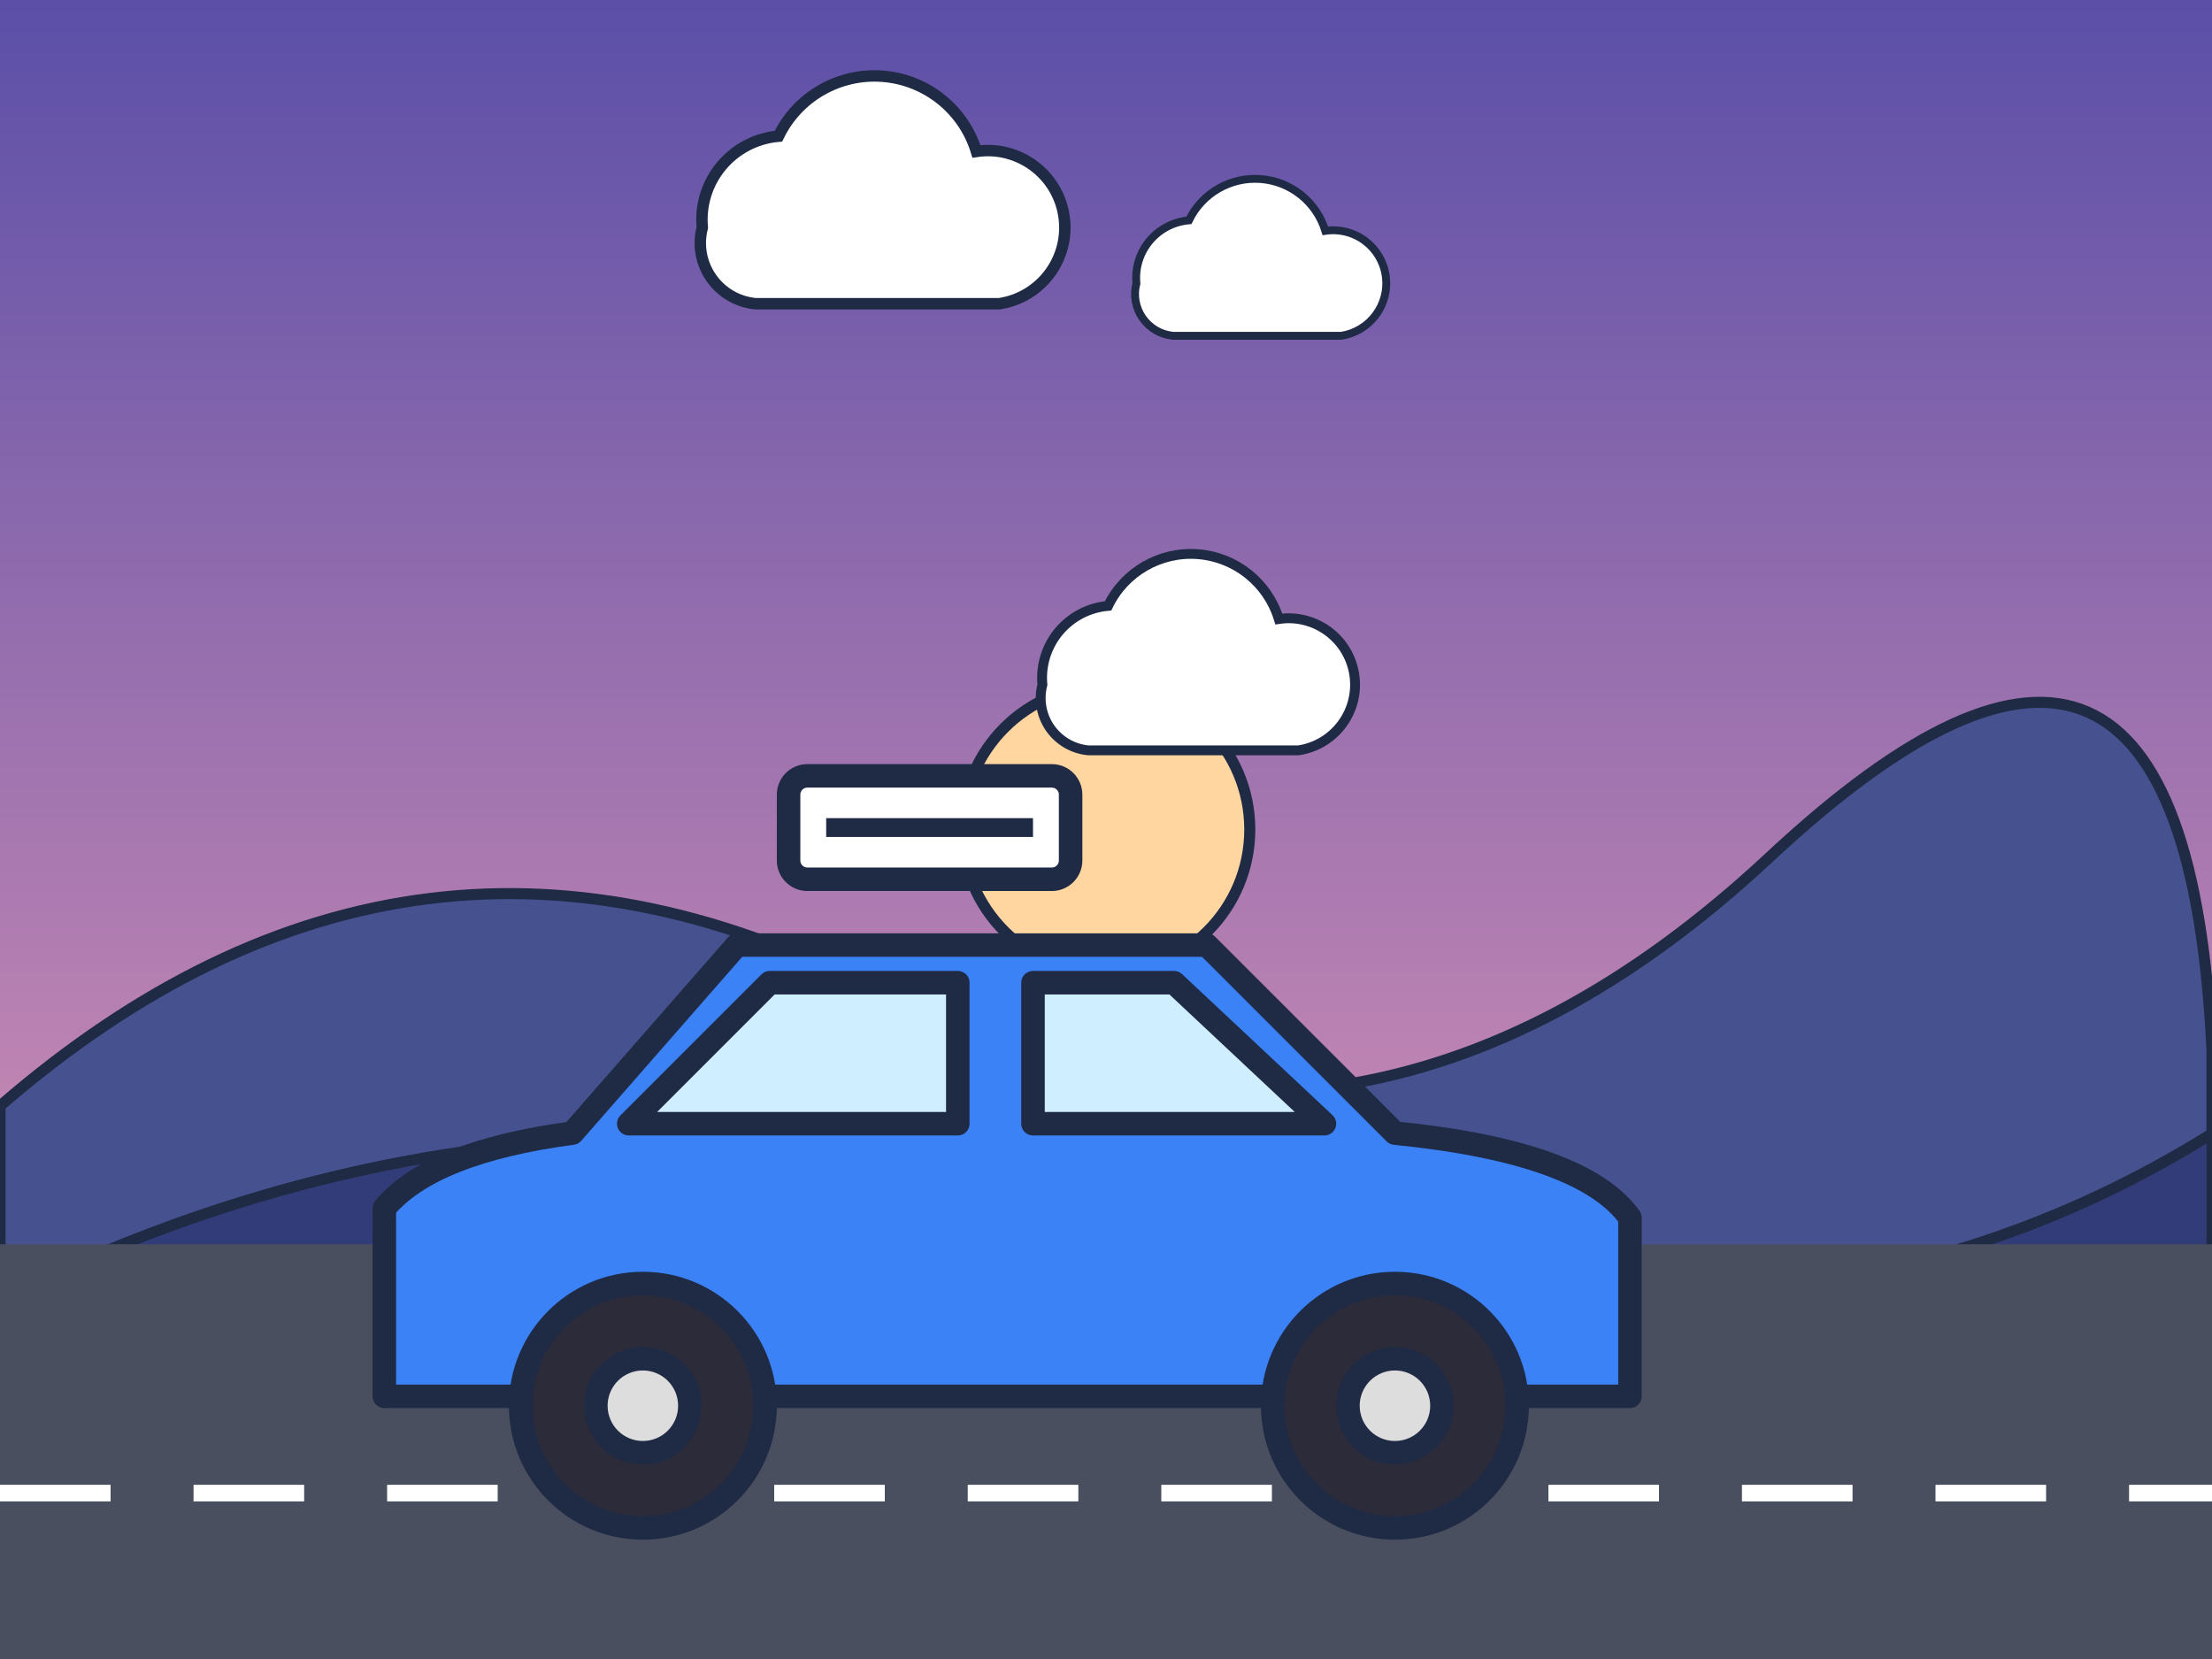
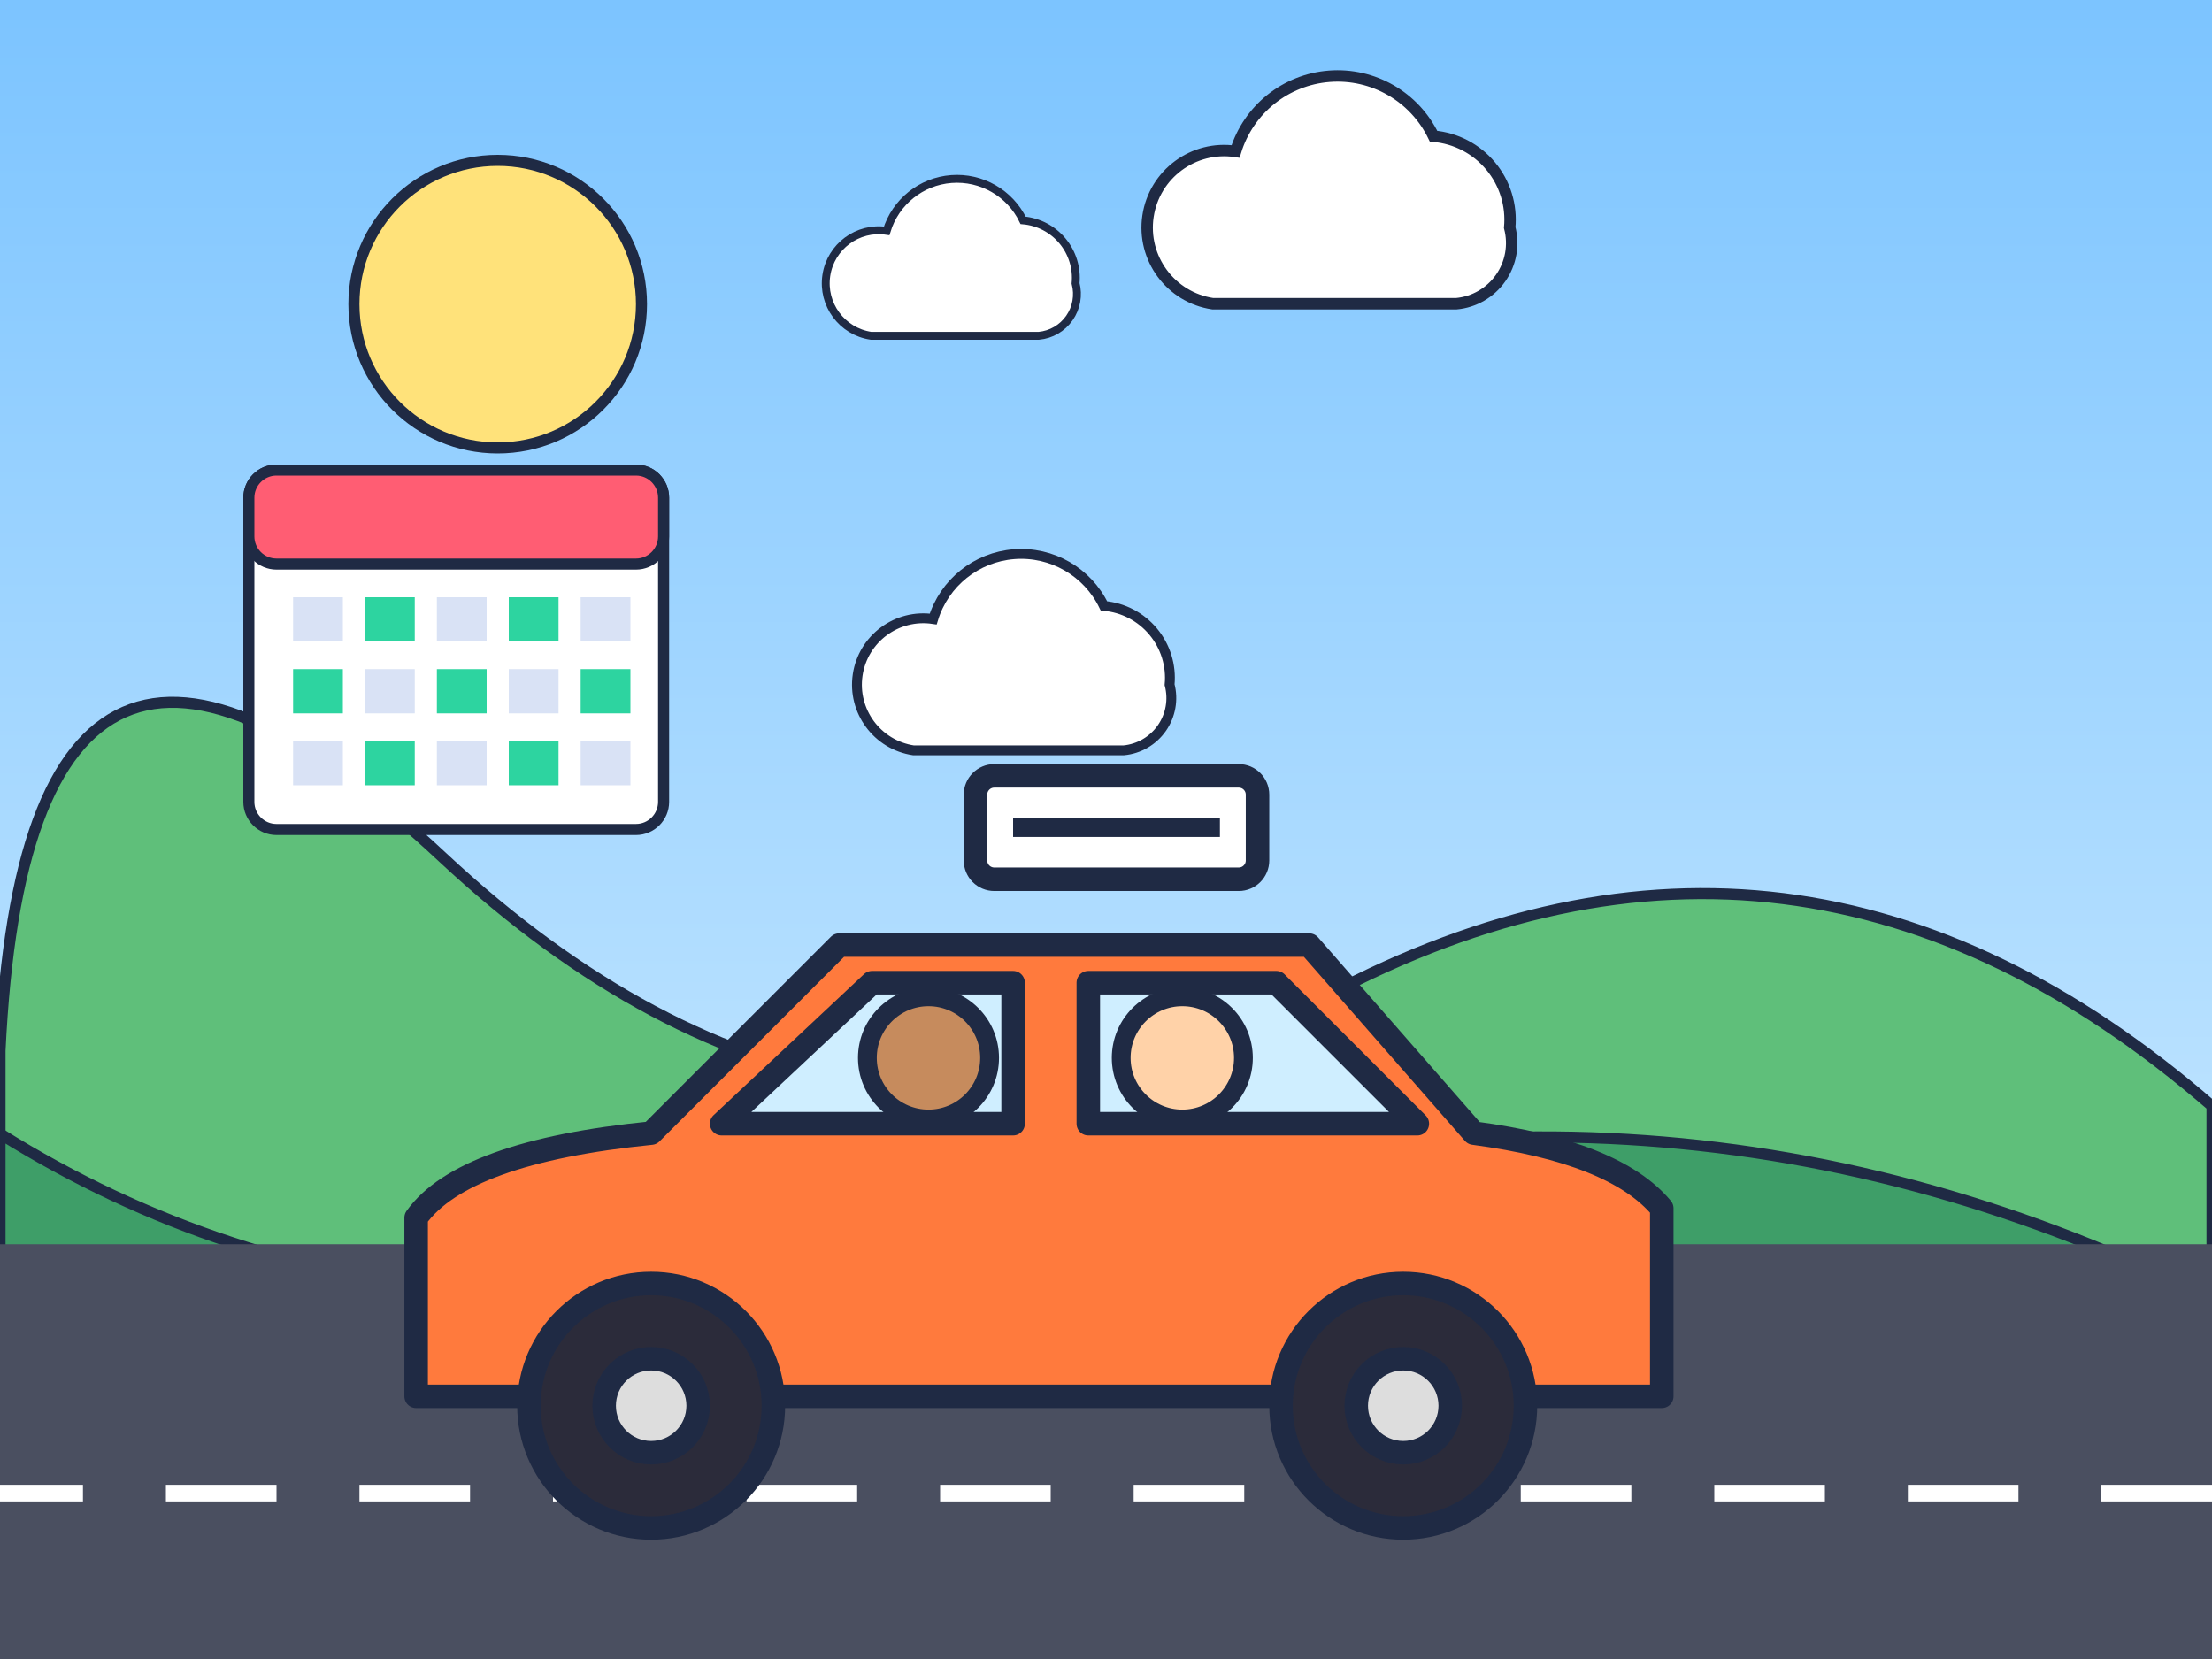
<svg xmlns="http://www.w3.org/2000/svg" viewBox="0 0 800 600" role="img">
-   <defs>
-     <linearGradient id="g" x1="0" y1="0" x2="0" y2="1">
-       <stop offset="0" stop-color="#5b4fa8" />
-       <stop offset="1" stop-color="#f2a0b8" />
-     </linearGradient>
-   </defs>
-   <rect width="800" height="600" fill="url(#g)" />
-   <circle cx="400" cy="300" r="52" fill="#ffd6a0" stroke="#1f2a44" stroke-width="4" />
-   <g transform="translate(254 41) scale(1.376897)" fill="#fff" stroke="#1f2a44" stroke-width="3">
-     <path d="M0 30 a22 22 0 0 1 20-24 a28 28 0 0 1 52 4 a20 20 0 0 1 6 40 H14 a16 16 0 0 1-14-20z" />
-   </g>
-   <g transform="translate(377 212) scale(1.187443)" fill="#fff" stroke="#1f2a44" stroke-width="3">
-     <path d="M0 30 a22 22 0 0 1 20-24 a28 28 0 0 1 52 4 a20 20 0 0 1 6 40 H14 a16 16 0 0 1-14-20z" />
-   </g>
-   <g transform="translate(411 74) scale(0.9489245)" fill="#fff" stroke="#1f2a44" stroke-width="3">
-     <path d="M0 30 a22 22 0 0 1 20-24 a28 28 0 0 1 52 4 a20 20 0 0 1 6 40 H14 a16 16 0 0 1-14-20z" />
-   </g>
-   <path d="M0 400 Q150 270 320 360 T640 310 T800 380 V600 H0z" fill="#46528f" stroke="#1f2a44" stroke-width="4" />
-   <path d="M0 470 Q200 370 420 440 T800 410 V600 H0z" fill="#323c78" stroke="#1f2a44" stroke-width="4" />
-   <path d="M0 550 Q260 460 520 530 T800 500 V600 H0z" fill="#262d5e" stroke="#1f2a44" stroke-width="4" />
-   <rect y="450" width="800" height="150" fill="#4a4f60" />
-   <path d="M0 540 H800" stroke="#fff" stroke-width="6" stroke-dasharray="40 30" />
-   <g transform="translate(360 505) scale(1.7)" stroke="#1f2a44" stroke-width="5" stroke-linejoin="round">
-     <path d="M-130 0 V-40 Q-120 -52 -90 -56 L-55 -96 H45 L85 -56 Q125 -52 135 -38 V0z" fill="#3b82f6" />
-     <path d="M-48 -88 H-8 V-58 H-78z M8 -88 H38 L70 -58 H8z" fill="#cfeeff" />
-     <circle cx="-75" cy="2" r="26" fill="#2b2b3a" />
-     <circle cx="85" cy="2" r="26" fill="#2b2b3a" />
-     <circle cx="-75" cy="2" r="10" fill="#ddd" />
-     <circle cx="85" cy="2" r="10" fill="#ddd" />
-     <rect x="-44" y="-132" width="60" height="22" rx="4" fill="#fff" />
-     <path d="M-36 -121 H8" stroke-width="4" />
+   <g transform="translate(800 0) scale(-1 1)">
+     <defs>
+       <linearGradient id="g" x1="0" y1="0" x2="0" y2="1">
+         <stop offset="0" stop-color="#7cc4ff" />
+         <stop offset="1" stop-color="#d8f0ff" />
+       </linearGradient>
+     </defs>
+     <rect width="800" height="600" fill="url(#g)" />
+     <circle cx="620" cy="110" r="52" fill="#ffe27a" stroke="#1f2a44" stroke-width="4" />
+     <g transform="translate(254 41) scale(1.376897)" fill="#fff" stroke="#1f2a44" stroke-width="3">
+       <path d="M0 30 a22 22 0 0 1 20-24 a28 28 0 0 1 52 4 a20 20 0 0 1 6 40 H14 a16 16 0 0 1-14-20z" />
+     </g>
+     <g transform="translate(377 212) scale(1.187443)" fill="#fff" stroke="#1f2a44" stroke-width="3">
+       <path d="M0 30 a22 22 0 0 1 20-24 a28 28 0 0 1 52 4 a20 20 0 0 1 6 40 H14 a16 16 0 0 1-14-20z" />
+     </g>
+     <g transform="translate(411 74) scale(0.9489245)" fill="#fff" stroke="#1f2a44" stroke-width="3">
+       <path d="M0 30 a22 22 0 0 1 20-24 a28 28 0 0 1 52 4 a20 20 0 0 1 6 40 H14 a16 16 0 0 1-14-20z" />
+     </g>
+     <path d="M0 400 Q150 270 320 360 T640 310 T800 380 V600 H0z" fill="#5fbf7a" stroke="#1f2a44" stroke-width="4" />
+     <path d="M0 470 Q200 370 420 440 T800 410 V600 H0z" fill="#3e9e68" stroke="#1f2a44" stroke-width="4" />
+     <path d="M0 550 Q260 460 520 530 T800 500 V600 H0z" fill="#2f7d57" stroke="#1f2a44" stroke-width="4" />
+     <rect y="450" width="800" height="150" fill="#4a4f60" />
+     <path d="M0 540 H800" stroke="#fff" stroke-width="6" stroke-dasharray="40 30" />
+     <g transform="translate(420 505) scale(1.7)" stroke="#1f2a44" stroke-width="5" stroke-linejoin="round">
+       <path d="M-130 0 V-40 Q-120 -52 -90 -56 L-55 -96 H45 L85 -56 Q125 -52 135 -38 V0z" fill="#ff7a3d" />
+       <path d="M-48 -88 H-8 V-58 H-78z M8 -88 H38 L70 -58 H8z" fill="#cfeeff" />
+       <circle cx="-75" cy="2" r="26" fill="#2b2b3a" />
+       <circle cx="85" cy="2" r="26" fill="#2b2b3a" />
+       <circle cx="-75" cy="2" r="10" fill="#ddd" />
+       <circle cx="85" cy="2" r="10" fill="#ddd" />
+       <circle cx="-28" cy="-72" r="13" fill="#ffd2a8" stroke-width="4" />
+       <circle cx="26" cy="-72" r="13" fill="#c68b5d" stroke-width="4" />
+       <rect x="-44" y="-132" width="60" height="22" rx="4" fill="#fff" />
+       <path d="M-36 -121 H8" stroke-width="4" />
+     </g>
+     <rect x="560" y="170" width="150" height="130" rx="10" fill="#fff" stroke="#1f2a44" stroke-width="4" />
+     <rect x="560" y="170" width="150" height="34" rx="10" fill="#ff5d73" stroke="#1f2a44" stroke-width="4" />
+     <rect x="572" y="216" width="18" height="16" fill="#d9e2f5" />
+     <rect x="598" y="216" width="18" height="16" fill="#2dd4a0" />
+     <rect x="624" y="216" width="18" height="16" fill="#d9e2f5" />
+     <rect x="650" y="216" width="18" height="16" fill="#2dd4a0" />
+     <rect x="676" y="216" width="18" height="16" fill="#d9e2f5" />
+     <rect x="572" y="242" width="18" height="16" fill="#2dd4a0" />
+     <rect x="598" y="242" width="18" height="16" fill="#d9e2f5" />
+     <rect x="624" y="242" width="18" height="16" fill="#2dd4a0" />
+     <rect x="650" y="242" width="18" height="16" fill="#d9e2f5" />
+     <rect x="676" y="242" width="18" height="16" fill="#2dd4a0" />
+     <rect x="572" y="268" width="18" height="16" fill="#d9e2f5" />
+     <rect x="598" y="268" width="18" height="16" fill="#2dd4a0" />
+     <rect x="624" y="268" width="18" height="16" fill="#d9e2f5" />
+     <rect x="650" y="268" width="18" height="16" fill="#2dd4a0" />
+     <rect x="676" y="268" width="18" height="16" fill="#d9e2f5" />
  </g>
</svg>
